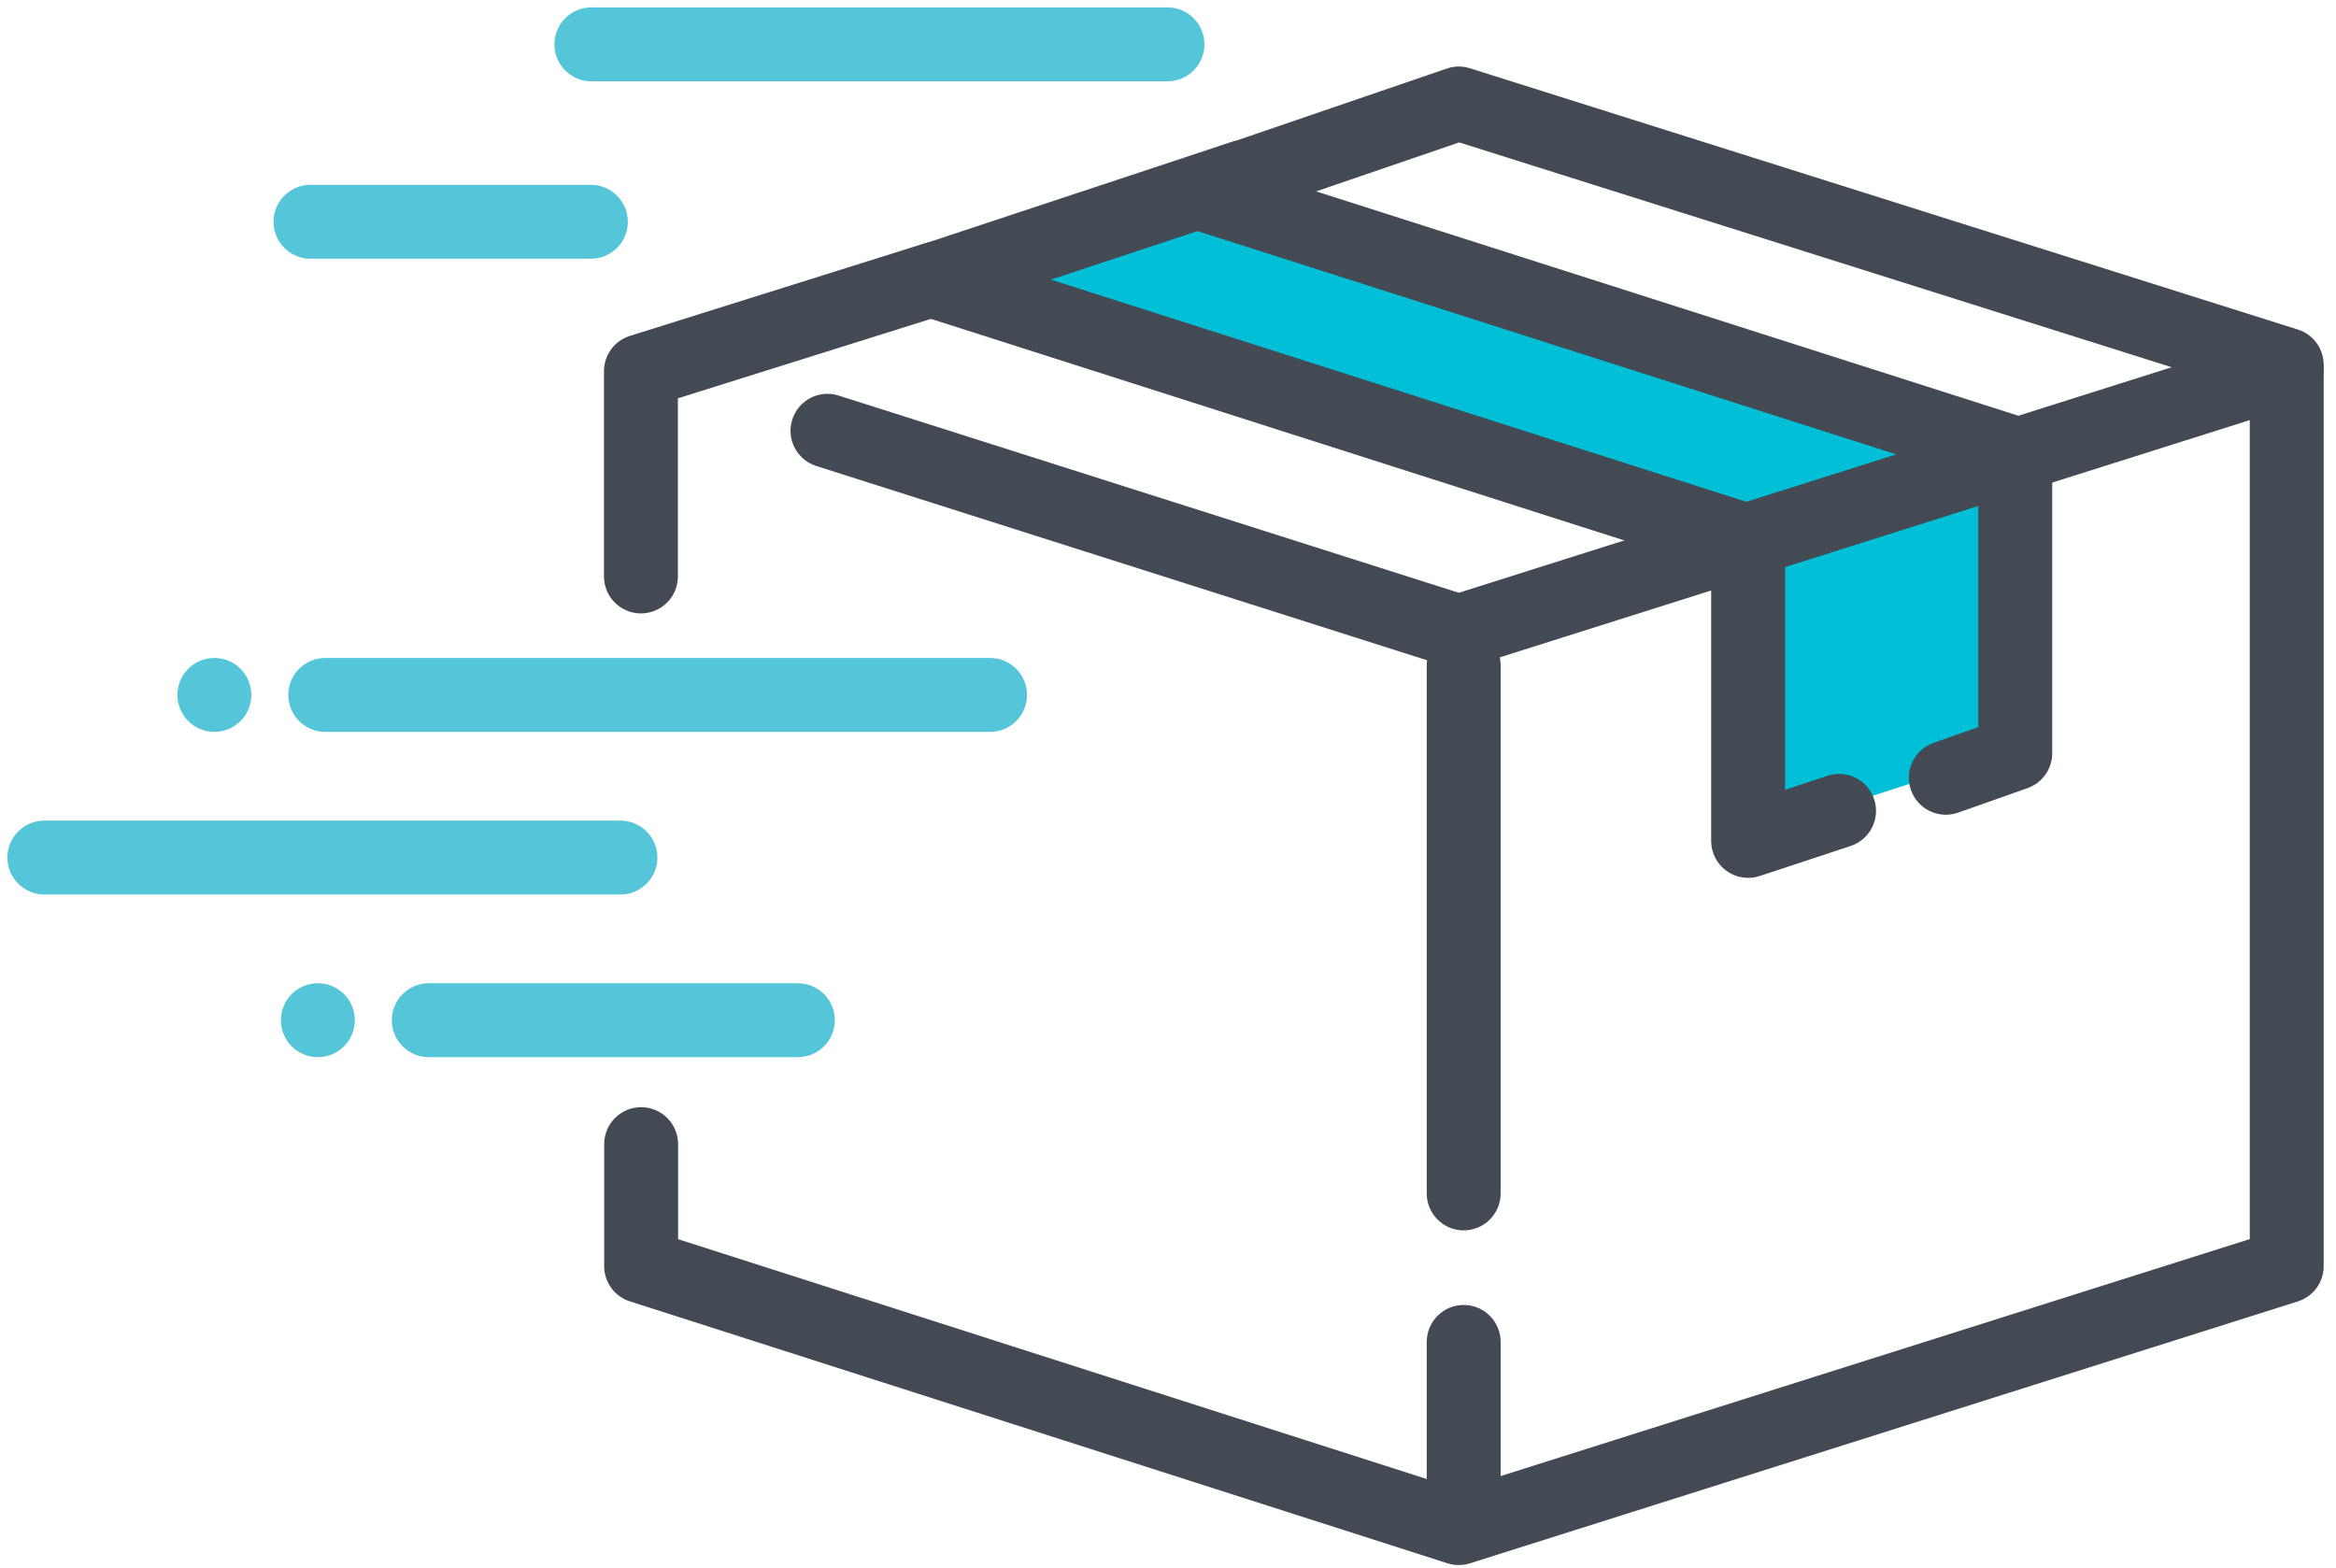
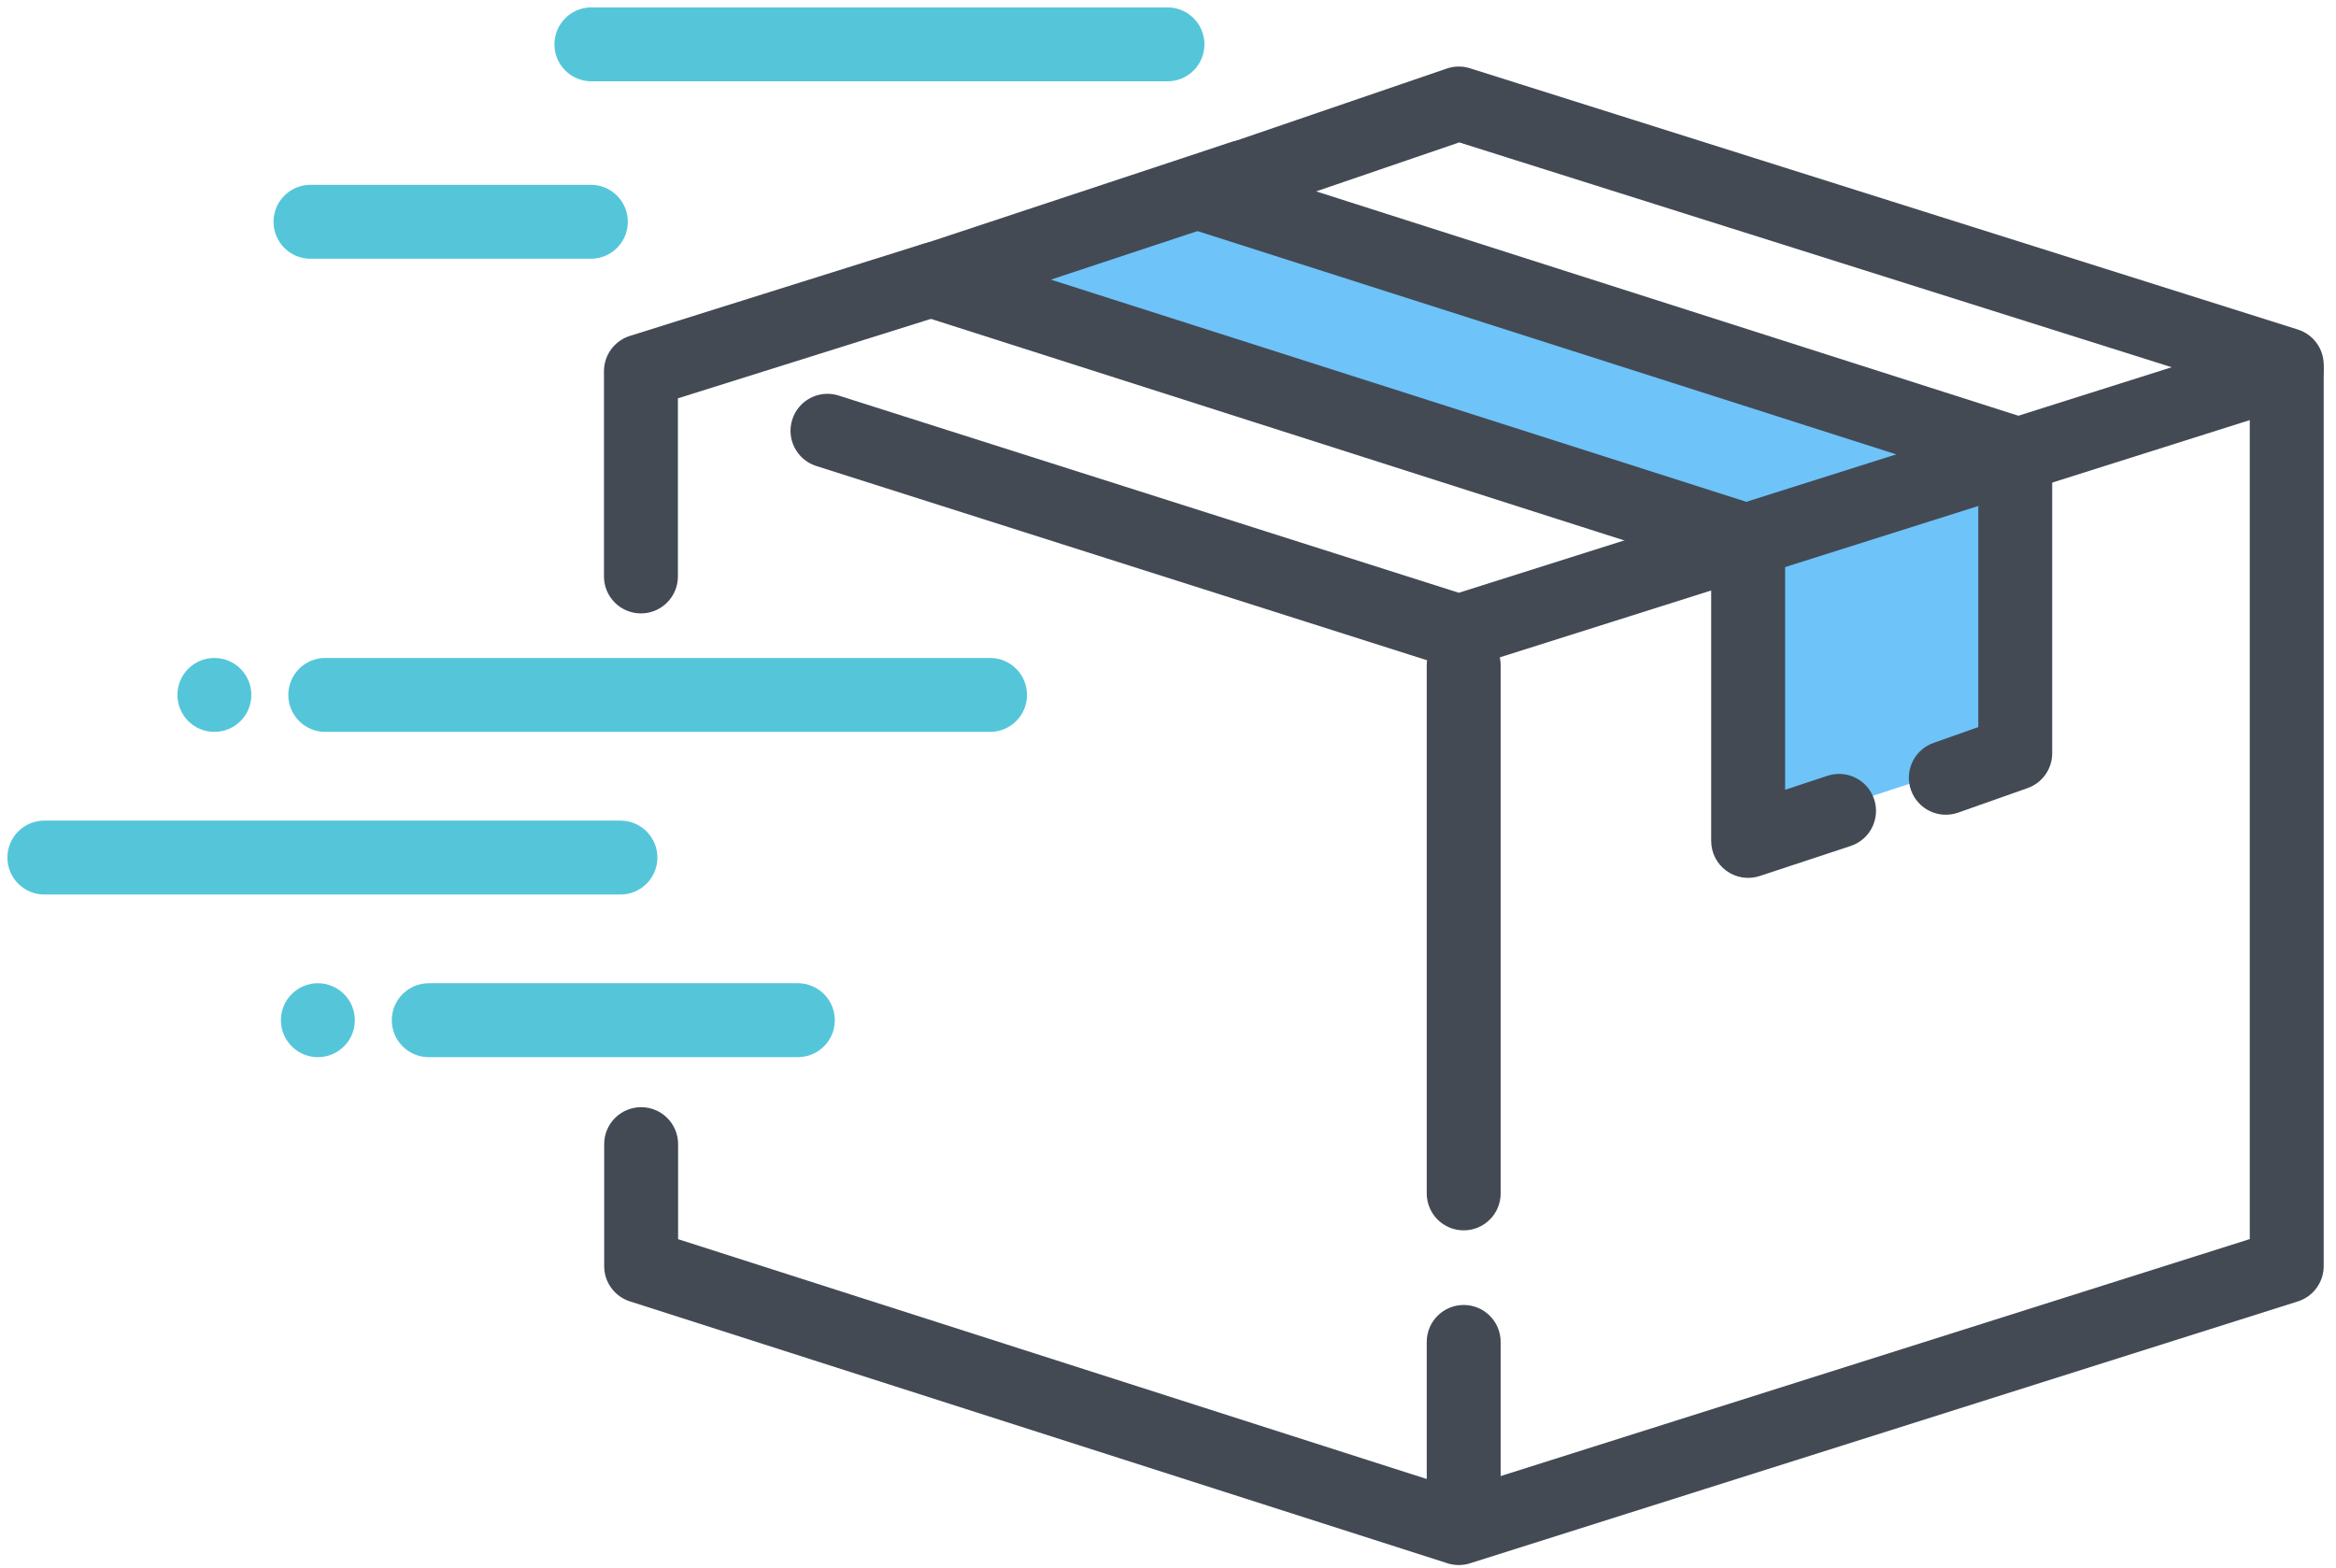
<svg xmlns="http://www.w3.org/2000/svg" width="158" height="106" viewBox="0 0 158 106">
  <g fill="none" fill-rule="evenodd">
-     <path fill="#00bfd6" d="M86.751 13l47.734 14.917v23.36l-15.793 5.141V34.216L69 18.375z" />
+     <path fill="#6ec3f9" d="M86.751 13l47.734 14.917v23.36l-15.793 5.141V34.216L69 18.375z" />
    <path fill="#434A54" fill-rule="nonzero" d="M89.024 12.944l48.042 15.35a2.5 2.5 0 0 1 1.739 2.38v20.271a2.5 2.5 0 0 1-1.668 2.358l-4.695 1.658a2.5 2.5 0 0 1-1.665-4.715l3.028-1.07V32.502l-53.5-17.094c-2.293-.733-2.327-3.967-.048-4.747l17.6-6.025a2.5 2.5 0 0 1 1.562-.02l56 17.671a2.5 2.5 0 0 1 1.748 2.385v60.964a2.5 2.5 0 0 1-1.746 2.383l-56 17.715a2.5 2.5 0 0 1-1.517-.003L42.603 88.016a2.5 2.5 0 0 1-1.738-2.381v-8.252a2.5 2.5 0 1 1 5 0v6.427l52.807 16.916 53.495-16.922v-57.3L98.699 9.631l-9.675 3.312z" />
    <path fill="#434A54" fill-rule="nonzero" d="M153.913 22.616a2.5 2.5 0 1 1 1.508 4.768l-56 17.714a2.5 2.5 0 0 1-1.512 0L55.173 31.505a2.5 2.5 0 0 1 1.516-4.764l41.98 13.35 55.244-17.476z" />
    <path fill="#434A54" fill-rule="nonzero" d="M123.62 52.464a2.5 2.5 0 0 1 1.567 4.748l-6.165 2.036a2.5 2.5 0 0 1-3.284-2.374V38.429L62.24 21.335c-2.306-.736-2.323-3.993-.025-4.754l21.001-6.954a2.5 2.5 0 1 1 1.572 4.746L71.08 18.912 119 34.222a2.5 2.5 0 0 1 1.74 2.382v16.812l2.88-.952z" />
    <path fill="#434A54" fill-rule="nonzero" d="M45.851 26.94v12.047a2.5 2.5 0 1 1-5 0V25.105a2.5 2.5 0 0 1 1.751-2.385l19.863-6.237a2.5 2.5 0 1 1 1.498 4.77L45.851 26.94z" />
    <path fill="#55C6D9" fill-rule="nonzero" d="M66.965 44.5a2.5 2.5 0 1 1 0 5H22a2.5 2.5 0 1 1 0-5h44.965zM41.965 55.5a2.5 2.5 0 1 1 0 5H3a2.5 2.5 0 1 1 0-5h38.965z" />
    <circle cx="14.5" cy="47" r="2.5" fill="#55C6D9" />
    <circle cx="21.5" cy="69" r="2.5" fill="#55C6D9" />
    <path fill="#55C6D9" fill-rule="nonzero" d="M53.965 66.5a2.5 2.5 0 1 1 0 5H29a2.5 2.5 0 1 1 0-5h24.965zM78.965.5a2.5 2.5 0 1 1 0 5H40a2.5 2.5 0 1 1 0-5h38.965zM39.965 12.5a2.5 2.5 0 1 1 0 5H21a2.5 2.5 0 1 1 0-5h18.965z" />
    <path fill="#434A54" fill-rule="nonzero" d="M101.5 103.125a2.5 2.5 0 1 1-5 0V90.76a2.5 2.5 0 1 1 5 0v12.365zM101.5 80.714a2.5 2.5 0 1 1-5 0V45a2.5 2.5 0 1 1 5 0v35.714z" />
  </g>
</svg>
